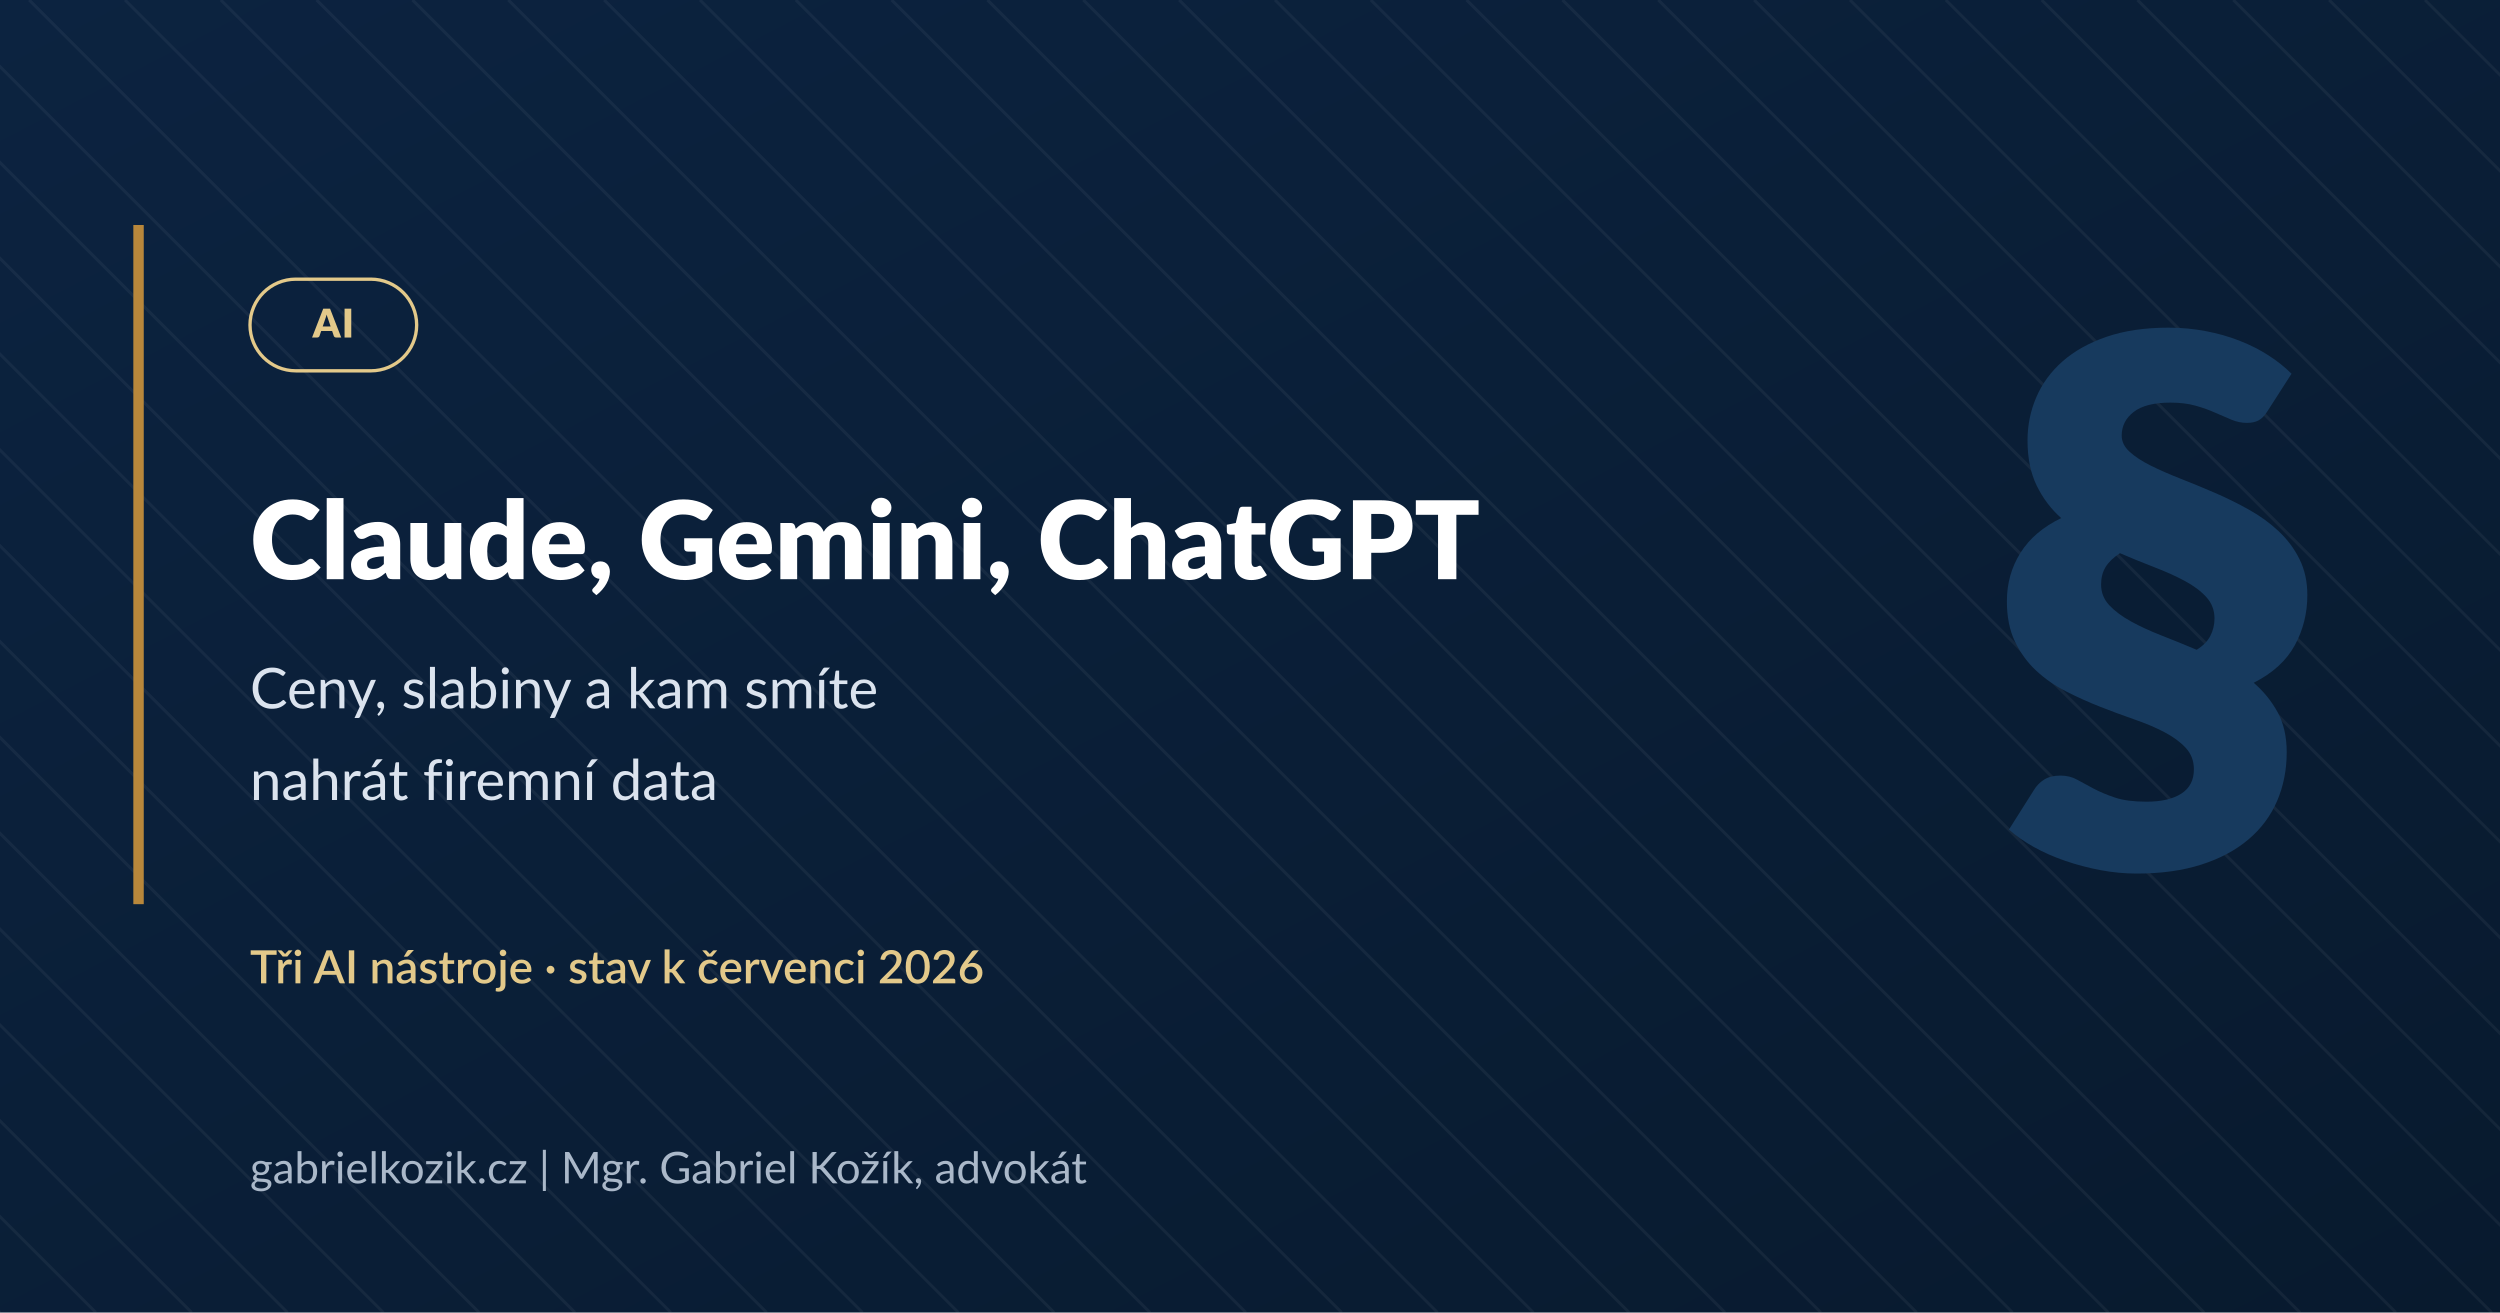
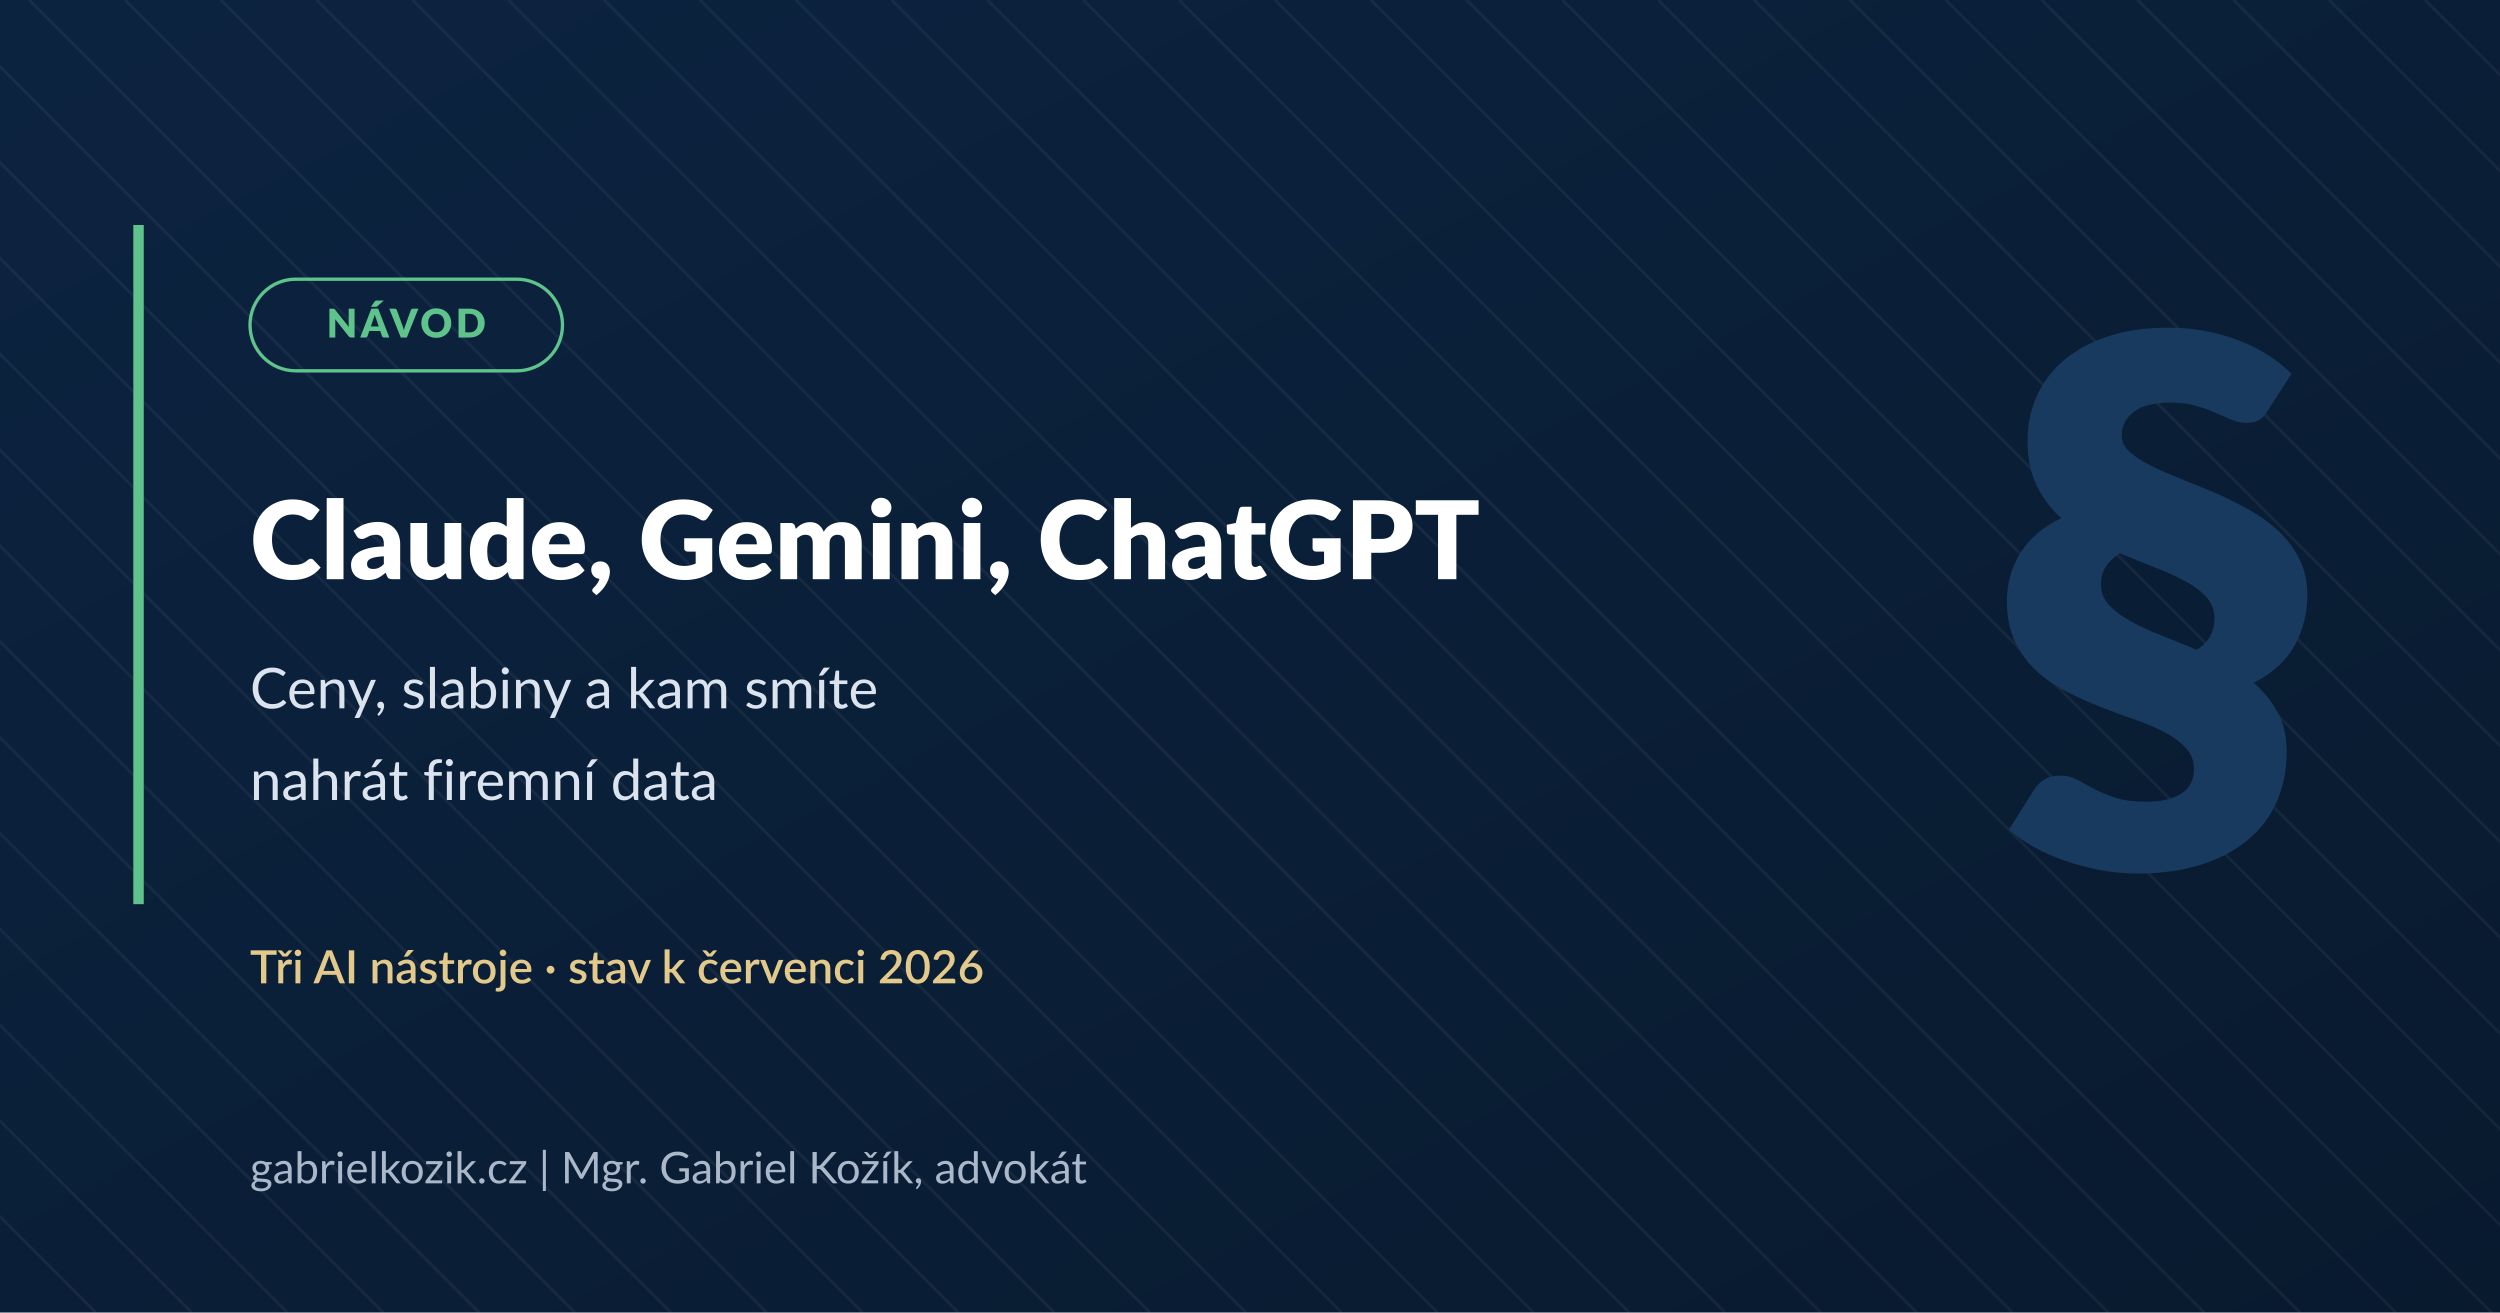
<svg xmlns="http://www.w3.org/2000/svg" viewBox="0 0 1200 630" width="1200" height="630" role="img" aria-labelledby="t d">
  <defs>
    <linearGradient id="bg" x1="0" y1="0" x2="1" y2="1">
      <stop offset="0%" stop-color="#0c2340" />
      <stop offset="100%" stop-color="#081a2e" />
    </linearGradient>
    <clipPath id="frame">
      <rect x="0" y="0" width="1200" height="630" />
    </clipPath>
  </defs>
  <rect width="1200" height="630" fill="url(#bg)" />
  <g clip-path="url(#frame)" stroke="#ffffff" stroke-opacity="0.05" stroke-width="1.4">
    <line x1="-630" y1="0" x2="0" y2="630" />
    <line x1="-584" y1="0" x2="46" y2="630" />
    <line x1="-538" y1="0" x2="92" y2="630" />
    <line x1="-492" y1="0" x2="138" y2="630" />
    <line x1="-446" y1="0" x2="184" y2="630" />
    <line x1="-400" y1="0" x2="230" y2="630" />
    <line x1="-354" y1="0" x2="276" y2="630" />
    <line x1="-308" y1="0" x2="322" y2="630" />
    <line x1="-262" y1="0" x2="368" y2="630" />
    <line x1="-216" y1="0" x2="414" y2="630" />
    <line x1="-170" y1="0" x2="460" y2="630" />
    <line x1="-124" y1="0" x2="506" y2="630" />
    <line x1="-78" y1="0" x2="552" y2="630" />
    <line x1="-32" y1="0" x2="598" y2="630" />
    <line x1="14" y1="0" x2="644" y2="630" />
    <line x1="60" y1="0" x2="690" y2="630" />
    <line x1="106" y1="0" x2="736" y2="630" />
    <line x1="152" y1="0" x2="782" y2="630" />
    <line x1="198" y1="0" x2="828" y2="630" />
    <line x1="244" y1="0" x2="874" y2="630" />
    <line x1="290" y1="0" x2="920" y2="630" />
    <line x1="336" y1="0" x2="966" y2="630" />
    <line x1="382" y1="0" x2="1012" y2="630" />
    <line x1="428" y1="0" x2="1058" y2="630" />
    <line x1="474" y1="0" x2="1104" y2="630" />
    <line x1="520" y1="0" x2="1150" y2="630" />
    <line x1="566" y1="0" x2="1196" y2="630" />
    <line x1="612" y1="0" x2="1242" y2="630" />
    <line x1="658" y1="0" x2="1288" y2="630" />
    <line x1="704" y1="0" x2="1334" y2="630" />
    <line x1="750" y1="0" x2="1380" y2="630" />
    <line x1="796" y1="0" x2="1426" y2="630" />
    <line x1="842" y1="0" x2="1472" y2="630" />
    <line x1="888" y1="0" x2="1518" y2="630" />
    <line x1="934" y1="0" x2="1564" y2="630" />
    <line x1="980" y1="0" x2="1610" y2="630" />
    <line x1="1026" y1="0" x2="1656" y2="630" />
    <line x1="1072" y1="0" x2="1702" y2="630" />
    <line x1="1118" y1="0" x2="1748" y2="630" />
    <line x1="1164" y1="0" x2="1794" y2="630" />
  </g>
  <text x="1035" y="400" font-family="Lato Black" font-weight="900" font-style="normal" font-size="330" text-anchor="middle" fill="#173a5e">§</text>
-   <rect x="64" y="108" width="5" height="326" fill="#b8873b" />
-   <rect x="120" y="134" width="80" height="44" rx="22" fill="none" stroke="#e3c98a" stroke-width="1.6" />
-   <text x="160" y="162" font-family="Lato Black" font-weight="900" font-style="normal" font-size="19" letter-spacing="0.5" text-anchor="middle" fill="#e3c98a">AI</text>
+   <rect x="64" y="108" width="5" height="326" fill="#5fc48c" />
+   <rect x="120" y="134" width="150" height="44" rx="22" fill="none" stroke="#5fc48c" stroke-width="1.6" />
+   <text x="195" y="162" font-family="Lato Black" font-weight="900" font-style="normal" font-size="19" letter-spacing="1.6" text-anchor="middle" fill="#5fc48c">NÁVOD</text>
  <text x="120" y="278" font-family="Lato Black" font-weight="900" font-style="normal" font-size="52" fill="#ffffff">Claude, Gemini, ChatGPT</text>
  <text x="120" y="340" font-family="Lato" font-weight="400" font-style="normal" font-size="27" fill="#dbe3ee">Ceny, slabiny a kam smíte</text>
  <text x="120" y="384" font-family="Lato" font-weight="400" font-style="normal" font-size="27" fill="#dbe3ee">nahrát firemní data</text>
  <text x="120" y="472" font-family="Lato Semibold" font-weight="600" font-style="normal" font-size="22" fill="#e3c98a">Tři AI nástroje · stav k červenci 2026</text>
  <text x="120" y="568" font-family="Lato" font-weight="400" font-style="normal" font-size="21" fill="#aab8c9">gabrielkozik.cz  |  Mgr. Gabriel Kožík, advokát</text>
</svg>
